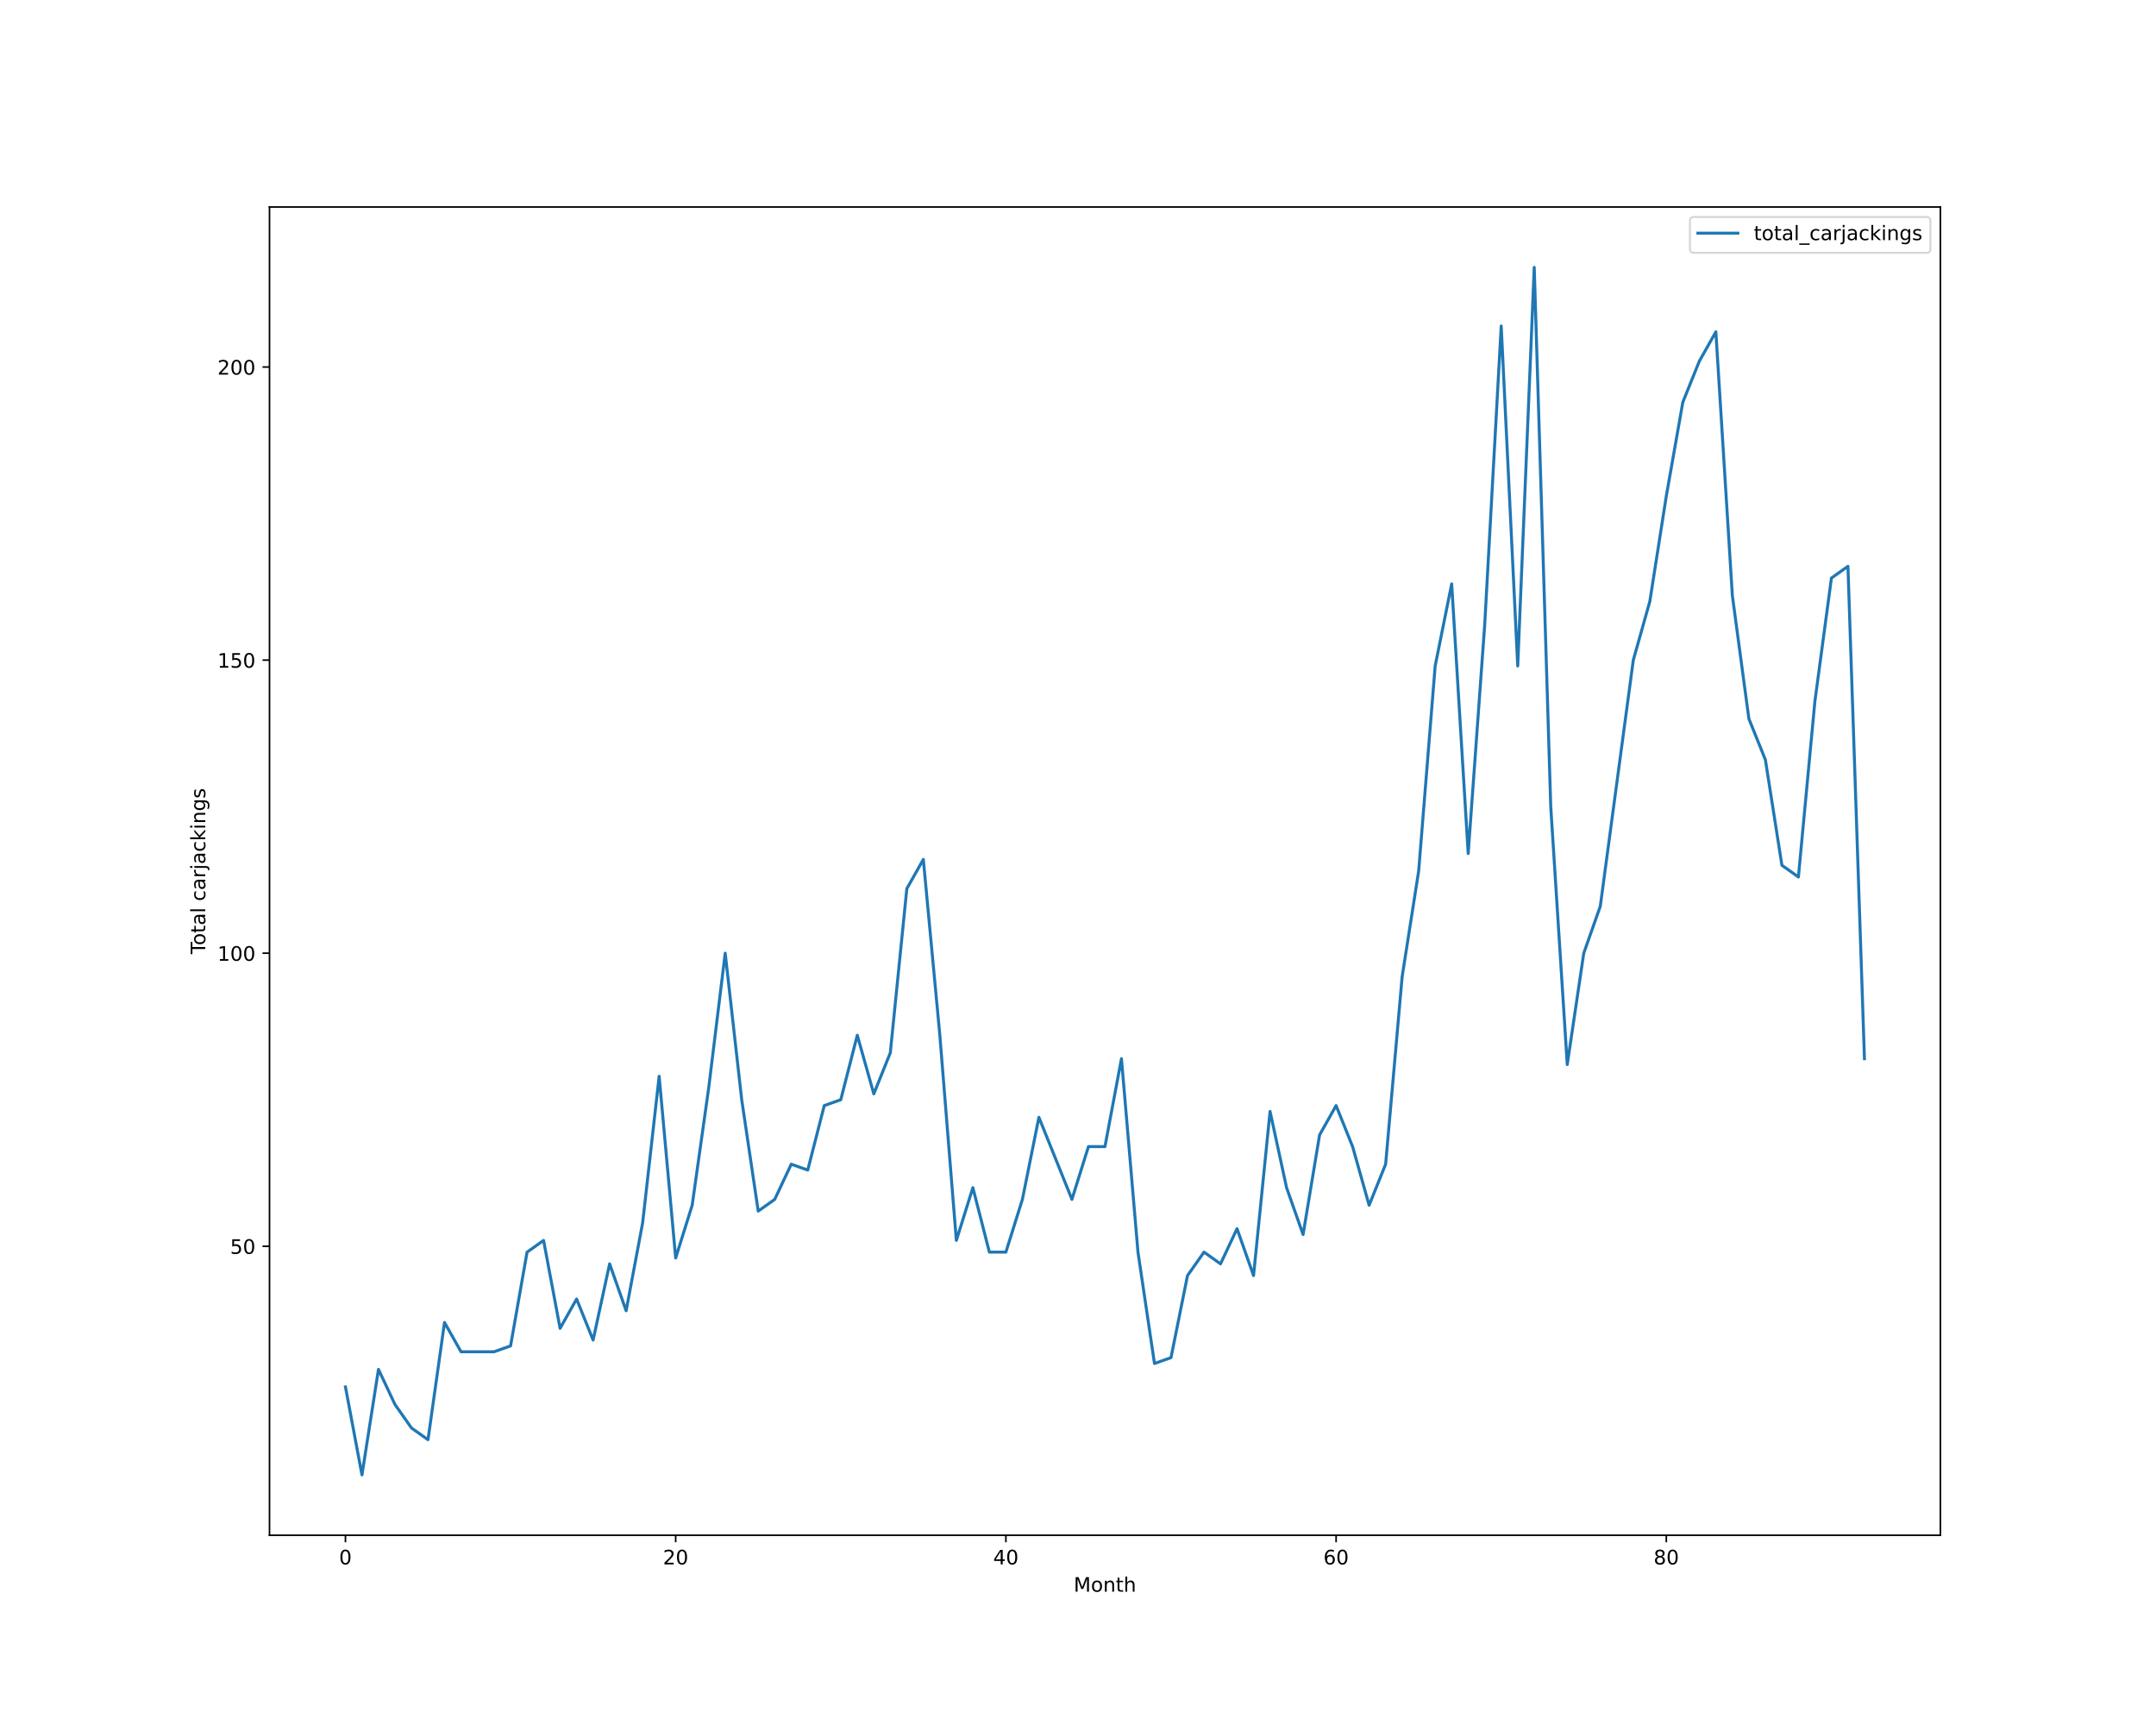
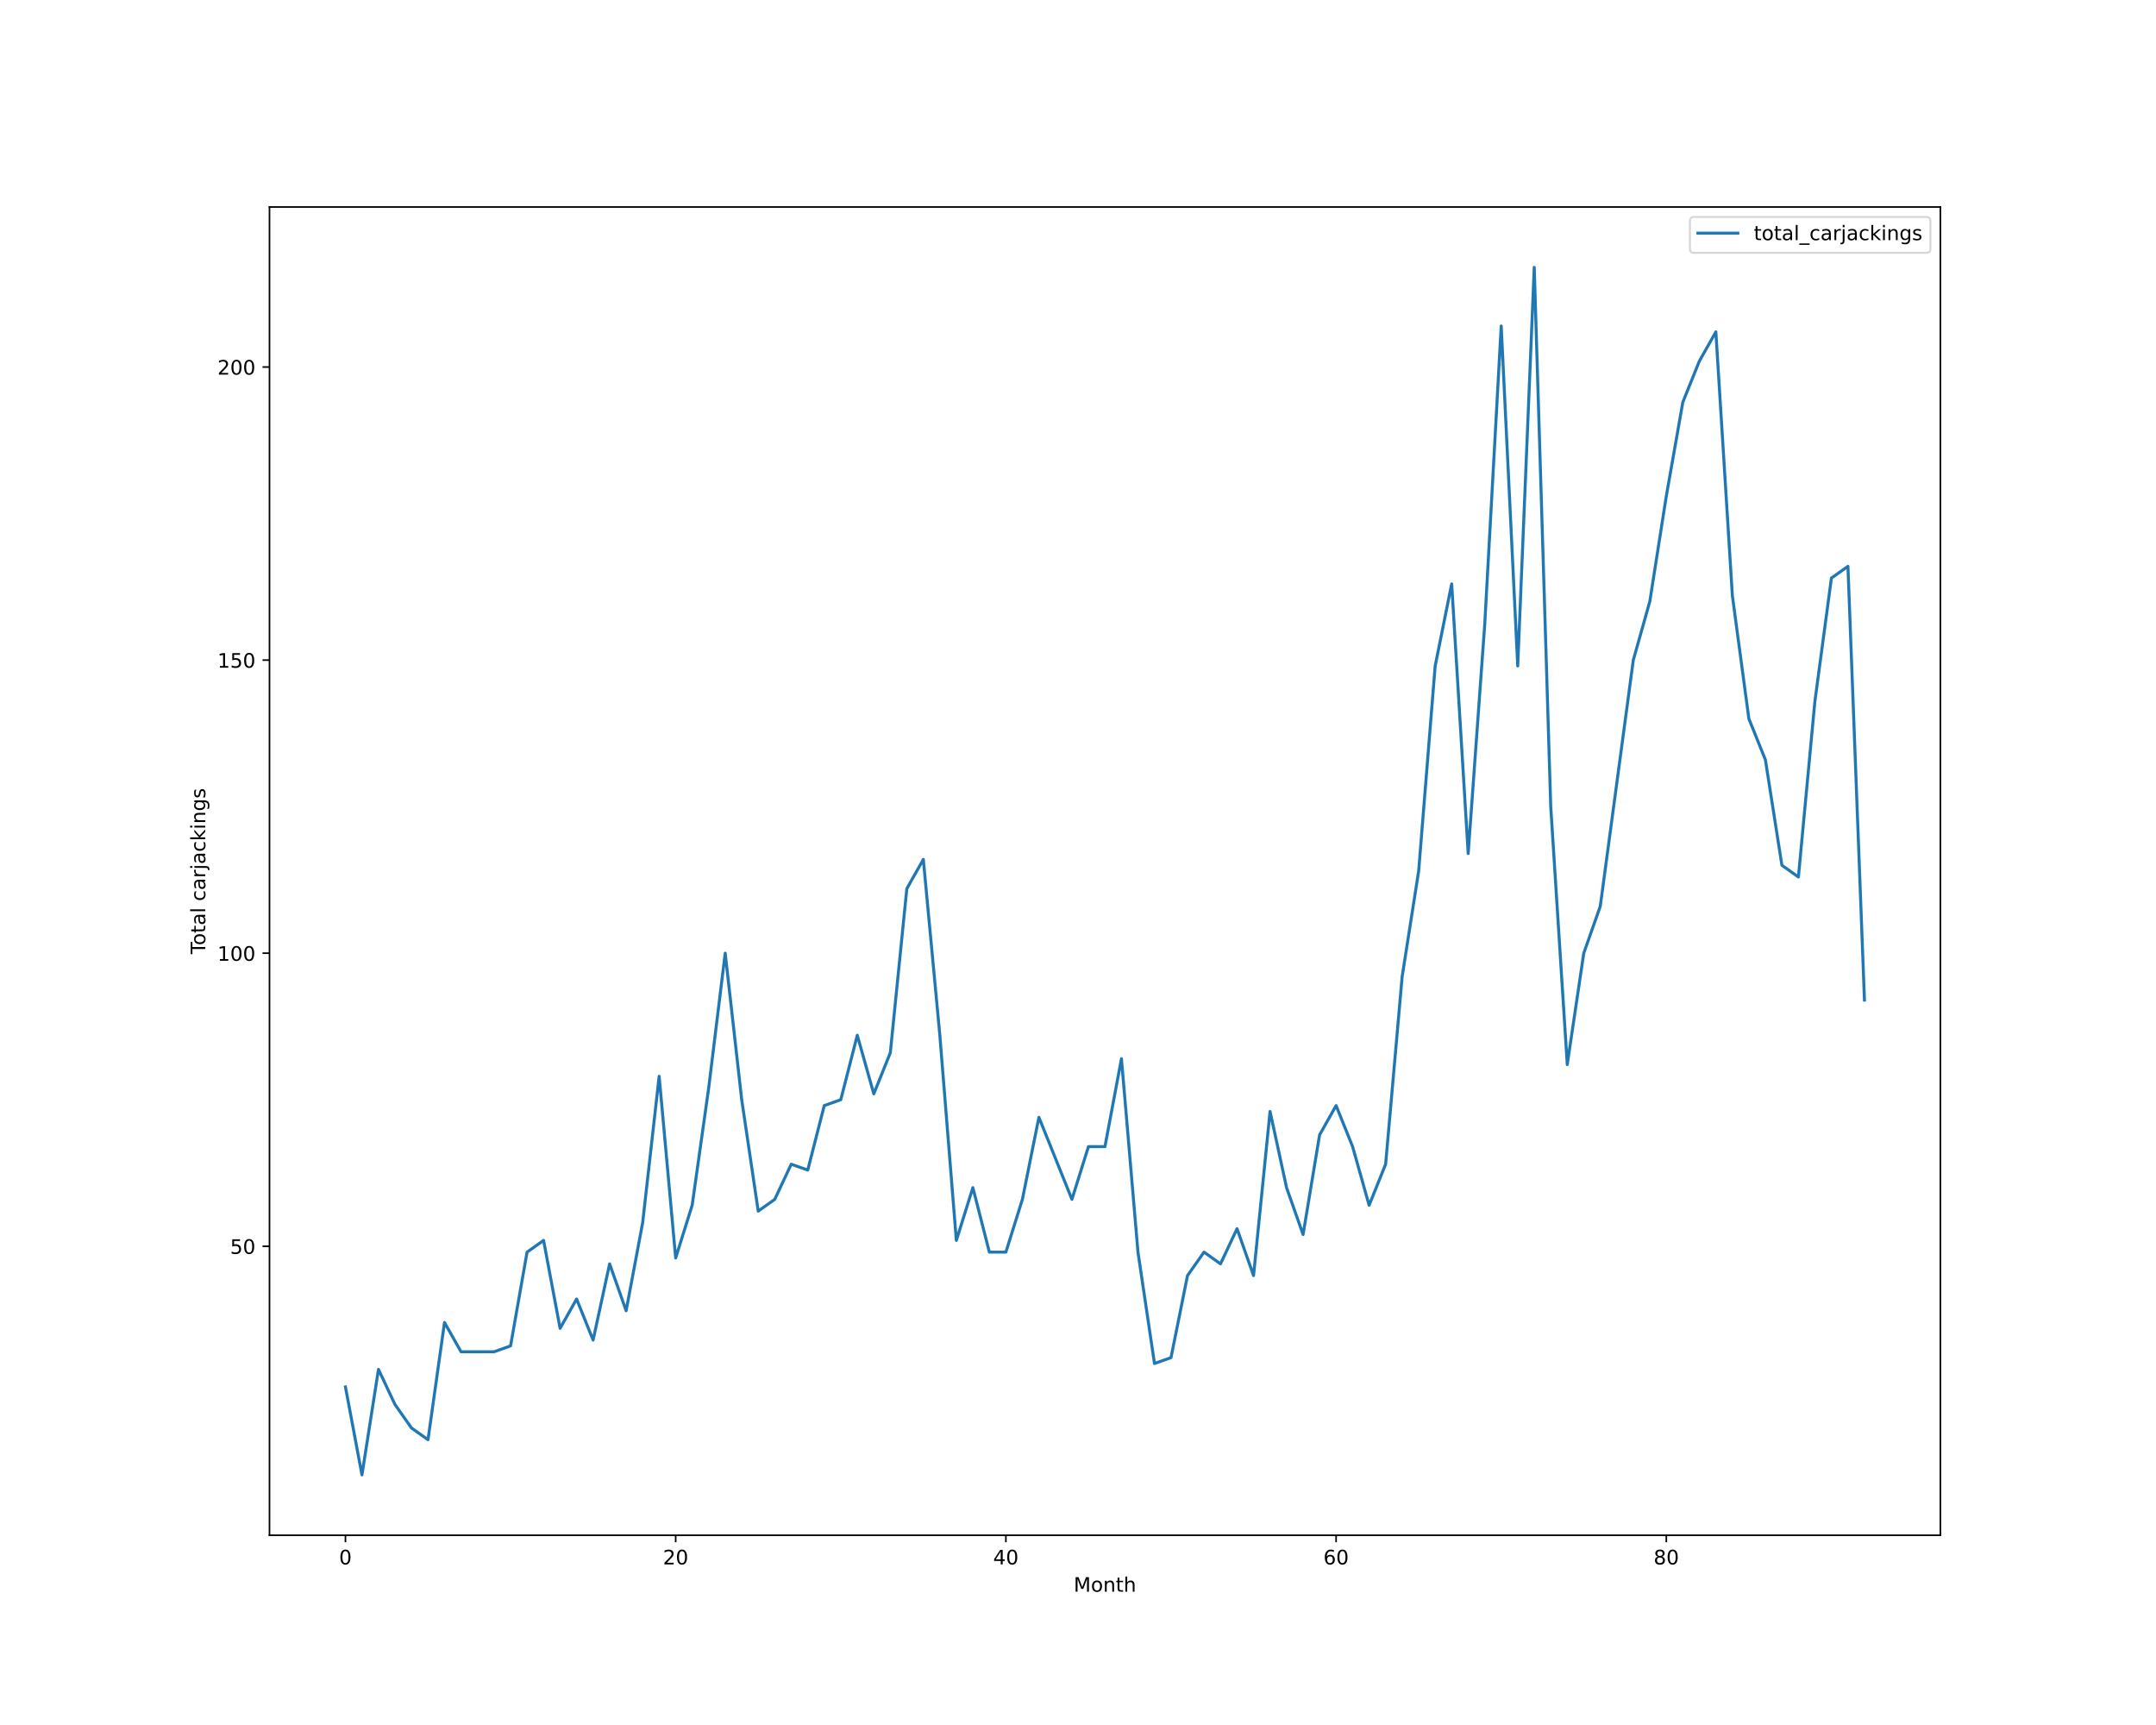
<svg xmlns="http://www.w3.org/2000/svg" xmlns:xlink="http://www.w3.org/1999/xlink" height="864pt" version="1.1" viewBox="0 0 1080 864" width="1080pt">
  <defs>
    <style type="text/css">*{stroke-linecap:butt;stroke-linejoin:round;}</style>
  </defs>
  <g id="figure_1">
    <g id="patch_1">
      <path d="M 0 864  L 1080 864  L 1080 0  L 0 0  z " style="fill:#ffffff;" />
    </g>
    <g id="axes_1">
      <g id="patch_2">
        <path d="M 135 768.96  L 972 768.96  L 972 103.68  L 135 103.68  z " style="fill:#ffffff;" />
      </g>
      <g id="matplotlib.axis_1">
        <g id="xtick_1">
          <g id="line2d_1">
            <defs>
-               <path d="M 0 0  L 0 3.5  " id="mf12d7fc20a" style="stroke:#000000;stroke-width:0.8;" />
-             </defs>
-             <g>
-               <use style="stroke:#000000;stroke-width:0.8;" x="173.045" xlink:href="#mf12d7fc20a" y="768.96" />
+               <path d="M 0 0  L 0 3.5  " id="meafde06eea" style="stroke:#000000;stroke-width:0.8;" />
+             </defs>
+             <g>
+               <use style="stroke:#000000;stroke-width:0.8;" x="173.045" xlink:href="#meafde06eea" y="768.96" />
            </g>
          </g>
          <g id="text_1">
            <g transform="translate(169.8642 783.5584)scale(0.1 -0.1)">
              <defs>
                <path d="M 2034 4250  Q 1547 4250 1301 3770  Q 1056 3291 1056 2328  Q 1056 1369 1301 889  Q 1547 409 2034 409  Q 2525 409 2770 889  Q 3016 1369 3016 2328  Q 3016 3291 2770 3770  Q 2525 4250 2034 4250  z M 2034 4750  Q 2819 4750 3233 4129  Q 3647 3509 3647 2328  Q 3647 1150 3233 529  Q 2819 -91 2034 -91  Q 1250 -91 836 529  Q 422 1150 422 2328  Q 422 3509 836 4129  Q 1250 4750 2034 4750  z " id="DejaVuSans-30" transform="scale(0.015625)" />
              </defs>
              <use xlink:href="#DejaVuSans-30" />
            </g>
          </g>
        </g>
        <g id="xtick_2">
          <g id="line2d_2">
            <g>
-               <use style="stroke:#000000;stroke-width:0.8;" x="338.46" xlink:href="#mf12d7fc20a" y="768.96" />
+               <use style="stroke:#000000;stroke-width:0.8;" x="338.46" xlink:href="#meafde06eea" y="768.96" />
            </g>
          </g>
          <g id="text_2">
            <g transform="translate(332.098 783.5584)scale(0.1 -0.1)">
              <defs>
                <path d="M 1228 531  L 3431 531  L 3431 0  L 469 0  L 469 531  Q 828 903 1448 1529  Q 2069 2156 2228 2338  Q 2531 2678 2651 2914  Q 2772 3150 2772 3378  Q 2772 3750 2511 3984  Q 2250 4219 1831 4219  Q 1534 4219 1204 4116  Q 875 4013 500 3803  L 500 4441  Q 881 4594 1212 4672  Q 1544 4750 1819 4750  Q 2544 4750 2975 4387  Q 3406 4025 3406 3419  Q 3406 3131 3298 2873  Q 3191 2616 2906 2266  Q 2828 2175 2409 1742  Q 1991 1309 1228 531  z " id="DejaVuSans-32" transform="scale(0.015625)" />
              </defs>
              <use xlink:href="#DejaVuSans-32" />
              <use x="63.623" xlink:href="#DejaVuSans-30" />
            </g>
          </g>
        </g>
        <g id="xtick_3">
          <g id="line2d_3">
            <g>
-               <use style="stroke:#000000;stroke-width:0.8;" x="503.875" xlink:href="#mf12d7fc20a" y="768.96" />
+               <use style="stroke:#000000;stroke-width:0.8;" x="503.875" xlink:href="#meafde06eea" y="768.96" />
            </g>
          </g>
          <g id="text_3">
            <g transform="translate(497.513 783.5584)scale(0.1 -0.1)">
              <defs>
                <path d="M 2419 4116  L 825 1625  L 2419 1625  L 2419 4116  z M 2253 4666  L 3047 4666  L 3047 1625  L 3713 1625  L 3713 1100  L 3047 1100  L 3047 0  L 2419 0  L 2419 1100  L 313 1100  L 313 1709  L 2253 4666  z " id="DejaVuSans-34" transform="scale(0.015625)" />
              </defs>
              <use xlink:href="#DejaVuSans-34" />
              <use x="63.623" xlink:href="#DejaVuSans-30" />
            </g>
          </g>
        </g>
        <g id="xtick_4">
          <g id="line2d_4">
            <g>
-               <use style="stroke:#000000;stroke-width:0.8;" x="669.291" xlink:href="#mf12d7fc20a" y="768.96" />
+               <use style="stroke:#000000;stroke-width:0.8;" x="669.291" xlink:href="#meafde06eea" y="768.96" />
            </g>
          </g>
          <g id="text_4">
            <g transform="translate(662.928 783.5584)scale(0.1 -0.1)">
              <defs>
                <path d="M 2113 2584  Q 1688 2584 1439 2293  Q 1191 2003 1191 1497  Q 1191 994 1439 701  Q 1688 409 2113 409  Q 2538 409 2786 701  Q 3034 994 3034 1497  Q 3034 2003 2786 2293  Q 2538 2584 2113 2584  z M 3366 4563  L 3366 3988  Q 3128 4100 2886 4159  Q 2644 4219 2406 4219  Q 1781 4219 1451 3797  Q 1122 3375 1075 2522  Q 1259 2794 1537 2939  Q 1816 3084 2150 3084  Q 2853 3084 3261 2657  Q 3669 2231 3669 1497  Q 3669 778 3244 343  Q 2819 -91 2113 -91  Q 1303 -91 875 529  Q 447 1150 447 2328  Q 447 3434 972 4092  Q 1497 4750 2381 4750  Q 2619 4750 2861 4703  Q 3103 4656 3366 4563  z " id="DejaVuSans-36" transform="scale(0.015625)" />
              </defs>
              <use xlink:href="#DejaVuSans-36" />
              <use x="63.623" xlink:href="#DejaVuSans-30" />
            </g>
          </g>
        </g>
        <g id="xtick_5">
          <g id="line2d_5">
            <g>
-               <use style="stroke:#000000;stroke-width:0.8;" x="834.706" xlink:href="#mf12d7fc20a" y="768.96" />
+               <use style="stroke:#000000;stroke-width:0.8;" x="834.706" xlink:href="#meafde06eea" y="768.96" />
            </g>
          </g>
          <g id="text_5">
            <g transform="translate(828.343 783.5584)scale(0.1 -0.1)">
              <defs>
                <path d="M 2034 2216  Q 1584 2216 1326 1975  Q 1069 1734 1069 1313  Q 1069 891 1326 650  Q 1584 409 2034 409  Q 2484 409 2743 651  Q 3003 894 3003 1313  Q 3003 1734 2745 1975  Q 2488 2216 2034 2216  z M 1403 2484  Q 997 2584 770 2862  Q 544 3141 544 3541  Q 544 4100 942 4425  Q 1341 4750 2034 4750  Q 2731 4750 3128 4425  Q 3525 4100 3525 3541  Q 3525 3141 3298 2862  Q 3072 2584 2669 2484  Q 3125 2378 3379 2068  Q 3634 1759 3634 1313  Q 3634 634 3220 271  Q 2806 -91 2034 -91  Q 1263 -91 848 271  Q 434 634 434 1313  Q 434 1759 690 2068  Q 947 2378 1403 2484  z M 1172 3481  Q 1172 3119 1398 2916  Q 1625 2713 2034 2713  Q 2441 2713 2670 2916  Q 2900 3119 2900 3481  Q 2900 3844 2670 4047  Q 2441 4250 2034 4250  Q 1625 4250 1398 4047  Q 1172 3844 1172 3481  z " id="DejaVuSans-38" transform="scale(0.015625)" />
              </defs>
              <use xlink:href="#DejaVuSans-38" />
              <use x="63.623" xlink:href="#DejaVuSans-30" />
            </g>
          </g>
        </g>
        <g id="text_6">
          <g transform="translate(537.8289 797.2366)scale(0.1 -0.1)">
            <defs>
              <path d="M 628 4666  L 1569 4666  L 2759 1491  L 3956 4666  L 4897 4666  L 4897 0  L 4281 0  L 4281 4097  L 3078 897  L 2444 897  L 1241 4097  L 1241 0  L 628 0  L 628 4666  z " id="DejaVuSans-4d" transform="scale(0.015625)" />
              <path d="M 1959 3097  Q 1497 3097 1228 2736  Q 959 2375 959 1747  Q 959 1119 1226 758  Q 1494 397 1959 397  Q 2419 397 2687 759  Q 2956 1122 2956 1747  Q 2956 2369 2687 2733  Q 2419 3097 1959 3097  z M 1959 3584  Q 2709 3584 3137 3096  Q 3566 2609 3566 1747  Q 3566 888 3137 398  Q 2709 -91 1959 -91  Q 1206 -91 779 398  Q 353 888 353 1747  Q 353 2609 779 3096  Q 1206 3584 1959 3584  z " id="DejaVuSans-6f" transform="scale(0.015625)" />
              <path d="M 3513 2113  L 3513 0  L 2938 0  L 2938 2094  Q 2938 2591 2744 2837  Q 2550 3084 2163 3084  Q 1697 3084 1428 2787  Q 1159 2491 1159 1978  L 1159 0  L 581 0  L 581 3500  L 1159 3500  L 1159 2956  Q 1366 3272 1645 3428  Q 1925 3584 2291 3584  Q 2894 3584 3203 3211  Q 3513 2838 3513 2113  z " id="DejaVuSans-6e" transform="scale(0.015625)" />
              <path d="M 1172 4494  L 1172 3500  L 2356 3500  L 2356 3053  L 1172 3053  L 1172 1153  Q 1172 725 1289 603  Q 1406 481 1766 481  L 2356 481  L 2356 0  L 1766 0  Q 1100 0 847 248  Q 594 497 594 1153  L 594 3053  L 172 3053  L 172 3500  L 594 3500  L 594 4494  L 1172 4494  z " id="DejaVuSans-74" transform="scale(0.015625)" />
              <path d="M 3513 2113  L 3513 0  L 2938 0  L 2938 2094  Q 2938 2591 2744 2837  Q 2550 3084 2163 3084  Q 1697 3084 1428 2787  Q 1159 2491 1159 1978  L 1159 0  L 581 0  L 581 4863  L 1159 4863  L 1159 2956  Q 1366 3272 1645 3428  Q 1925 3584 2291 3584  Q 2894 3584 3203 3211  Q 3513 2838 3513 2113  z " id="DejaVuSans-68" transform="scale(0.015625)" />
            </defs>
            <use xlink:href="#DejaVuSans-4d" />
            <use x="86.279" xlink:href="#DejaVuSans-6f" />
            <use x="147.461" xlink:href="#DejaVuSans-6e" />
            <use x="210.84" xlink:href="#DejaVuSans-74" />
            <use x="250.049" xlink:href="#DejaVuSans-68" />
          </g>
        </g>
      </g>
      <g id="matplotlib.axis_2">
        <g id="ytick_1">
          <g id="line2d_6">
            <defs>
-               <path d="M 0 0  L -3.5 0  " id="md216243cd9" style="stroke:#000000;stroke-width:0.8;" />
-             </defs>
-             <g>
-               <use style="stroke:#000000;stroke-width:0.8;" x="135" xlink:href="#md216243cd9" y="624.219" />
+               <path d="M 0 0  L -3.5 0  " id="mbb5e6af695" style="stroke:#000000;stroke-width:0.8;" />
+             </defs>
+             <g>
+               <use style="stroke:#000000;stroke-width:0.8;" x="135" xlink:href="#mbb5e6af695" y="624.219" />
            </g>
          </g>
          <g id="text_7">
            <g transform="translate(115.275 628.0182)scale(0.1 -0.1)">
              <defs>
                <path d="M 691 4666  L 3169 4666  L 3169 4134  L 1269 4134  L 1269 2991  Q 1406 3038 1543 3061  Q 1681 3084 1819 3084  Q 2600 3084 3056 2656  Q 3513 2228 3513 1497  Q 3513 744 3044 326  Q 2575 -91 1722 -91  Q 1428 -91 1123 -41  Q 819 9 494 109  L 494 744  Q 775 591 1075 516  Q 1375 441 1709 441  Q 2250 441 2565 725  Q 2881 1009 2881 1497  Q 2881 1984 2565 2268  Q 2250 2553 1709 2553  Q 1456 2553 1204 2497  Q 953 2441 691 2322  L 691 4666  z " id="DejaVuSans-35" transform="scale(0.015625)" />
              </defs>
              <use xlink:href="#DejaVuSans-35" />
              <use x="63.623" xlink:href="#DejaVuSans-30" />
            </g>
          </g>
        </g>
        <g id="ytick_2">
          <g id="line2d_7">
            <g>
-               <use style="stroke:#000000;stroke-width:0.8;" x="135" xlink:href="#md216243cd9" y="477.423" />
+               <use style="stroke:#000000;stroke-width:0.8;" x="135" xlink:href="#mbb5e6af695" y="477.423" />
            </g>
          </g>
          <g id="text_8">
            <g transform="translate(108.9125 481.2221)scale(0.1 -0.1)">
              <defs>
                <path d="M 794 531  L 1825 531  L 1825 4091  L 703 3866  L 703 4441  L 1819 4666  L 2450 4666  L 2450 531  L 3481 531  L 3481 0  L 794 0  L 794 531  z " id="DejaVuSans-31" transform="scale(0.015625)" />
              </defs>
              <use xlink:href="#DejaVuSans-31" />
              <use x="63.623" xlink:href="#DejaVuSans-30" />
              <use x="127.246" xlink:href="#DejaVuSans-30" />
            </g>
          </g>
        </g>
        <g id="ytick_3">
          <g id="line2d_8">
            <g>
-               <use style="stroke:#000000;stroke-width:0.8;" x="135" xlink:href="#md216243cd9" y="330.627" />
+               <use style="stroke:#000000;stroke-width:0.8;" x="135" xlink:href="#mbb5e6af695" y="330.627" />
            </g>
          </g>
          <g id="text_9">
            <g transform="translate(108.9125 334.426)scale(0.1 -0.1)">
              <use xlink:href="#DejaVuSans-31" />
              <use x="63.623" xlink:href="#DejaVuSans-35" />
              <use x="127.246" xlink:href="#DejaVuSans-30" />
            </g>
          </g>
        </g>
        <g id="ytick_4">
          <g id="line2d_9">
            <g>
-               <use style="stroke:#000000;stroke-width:0.8;" x="135" xlink:href="#md216243cd9" y="183.831" />
+               <use style="stroke:#000000;stroke-width:0.8;" x="135" xlink:href="#mbb5e6af695" y="183.831" />
            </g>
          </g>
          <g id="text_10">
            <g transform="translate(108.9125 187.6299)scale(0.1 -0.1)">
              <use xlink:href="#DejaVuSans-32" />
              <use x="63.623" xlink:href="#DejaVuSans-30" />
              <use x="127.246" xlink:href="#DejaVuSans-30" />
            </g>
          </g>
        </g>
        <g id="text_11">
          <g transform="translate(102.8328 477.8888)rotate(-90)scale(0.1 -0.1)">
            <defs>
              <path d="M -19 4666  L 3928 4666  L 3928 4134  L 2272 4134  L 2272 0  L 1638 0  L 1638 4134  L -19 4134  L -19 4666  z " id="DejaVuSans-54" transform="scale(0.015625)" />
              <path d="M 2194 1759  Q 1497 1759 1228 1600  Q 959 1441 959 1056  Q 959 750 1161 570  Q 1363 391 1709 391  Q 2188 391 2477 730  Q 2766 1069 2766 1631  L 2766 1759  L 2194 1759  z M 3341 1997  L 3341 0  L 2766 0  L 2766 531  Q 2569 213 2275 61  Q 1981 -91 1556 -91  Q 1019 -91 701 211  Q 384 513 384 1019  Q 384 1609 779 1909  Q 1175 2209 1959 2209  L 2766 2209  L 2766 2266  Q 2766 2663 2505 2880  Q 2244 3097 1772 3097  Q 1472 3097 1187 3025  Q 903 2953 641 2809  L 641 3341  Q 956 3463 1253 3523  Q 1550 3584 1831 3584  Q 2591 3584 2966 3190  Q 3341 2797 3341 1997  z " id="DejaVuSans-61" transform="scale(0.015625)" />
              <path d="M 603 4863  L 1178 4863  L 1178 0  L 603 0  L 603 4863  z " id="DejaVuSans-6c" transform="scale(0.015625)" />
              <path id="DejaVuSans-20" transform="scale(0.015625)" />
              <path d="M 3122 3366  L 3122 2828  Q 2878 2963 2633 3030  Q 2388 3097 2138 3097  Q 1578 3097 1268 2742  Q 959 2388 959 1747  Q 959 1106 1268 751  Q 1578 397 2138 397  Q 2388 397 2633 464  Q 2878 531 3122 666  L 3122 134  Q 2881 22 2623 -34  Q 2366 -91 2075 -91  Q 1284 -91 818 406  Q 353 903 353 1747  Q 353 2603 823 3093  Q 1294 3584 2113 3584  Q 2378 3584 2631 3529  Q 2884 3475 3122 3366  z " id="DejaVuSans-63" transform="scale(0.015625)" />
              <path d="M 2631 2963  Q 2534 3019 2420 3045  Q 2306 3072 2169 3072  Q 1681 3072 1420 2755  Q 1159 2438 1159 1844  L 1159 0  L 581 0  L 581 3500  L 1159 3500  L 1159 2956  Q 1341 3275 1631 3429  Q 1922 3584 2338 3584  Q 2397 3584 2469 3576  Q 2541 3569 2628 3553  L 2631 2963  z " id="DejaVuSans-72" transform="scale(0.015625)" />
              <path d="M 603 3500  L 1178 3500  L 1178 -63  Q 1178 -731 923 -1031  Q 669 -1331 103 -1331  L -116 -1331  L -116 -844  L 38 -844  Q 366 -844 484 -692  Q 603 -541 603 -63  L 603 3500  z M 603 4863  L 1178 4863  L 1178 4134  L 603 4134  L 603 4863  z " id="DejaVuSans-6a" transform="scale(0.015625)" />
              <path d="M 581 4863  L 1159 4863  L 1159 1991  L 2875 3500  L 3609 3500  L 1753 1863  L 3688 0  L 2938 0  L 1159 1709  L 1159 0  L 581 0  L 581 4863  z " id="DejaVuSans-6b" transform="scale(0.015625)" />
              <path d="M 603 3500  L 1178 3500  L 1178 0  L 603 0  L 603 3500  z M 603 4863  L 1178 4863  L 1178 4134  L 603 4134  L 603 4863  z " id="DejaVuSans-69" transform="scale(0.015625)" />
              <path d="M 2906 1791  Q 2906 2416 2648 2759  Q 2391 3103 1925 3103  Q 1463 3103 1205 2759  Q 947 2416 947 1791  Q 947 1169 1205 825  Q 1463 481 1925 481  Q 2391 481 2648 825  Q 2906 1169 2906 1791  z M 3481 434  Q 3481 -459 3084 -895  Q 2688 -1331 1869 -1331  Q 1566 -1331 1297 -1286  Q 1028 -1241 775 -1147  L 775 -588  Q 1028 -725 1275 -790  Q 1522 -856 1778 -856  Q 2344 -856 2625 -561  Q 2906 -266 2906 331  L 2906 616  Q 2728 306 2450 153  Q 2172 0 1784 0  Q 1141 0 747 490  Q 353 981 353 1791  Q 353 2603 747 3093  Q 1141 3584 1784 3584  Q 2172 3584 2450 3431  Q 2728 3278 2906 2969  L 2906 3500  L 3481 3500  L 3481 434  z " id="DejaVuSans-67" transform="scale(0.015625)" />
              <path d="M 2834 3397  L 2834 2853  Q 2591 2978 2328 3040  Q 2066 3103 1784 3103  Q 1356 3103 1142 2972  Q 928 2841 928 2578  Q 928 2378 1081 2264  Q 1234 2150 1697 2047  L 1894 2003  Q 2506 1872 2764 1633  Q 3022 1394 3022 966  Q 3022 478 2636 193  Q 2250 -91 1575 -91  Q 1294 -91 989 -36  Q 684 19 347 128  L 347 722  Q 666 556 975 473  Q 1284 391 1588 391  Q 1994 391 2212 530  Q 2431 669 2431 922  Q 2431 1156 2273 1281  Q 2116 1406 1581 1522  L 1381 1569  Q 847 1681 609 1914  Q 372 2147 372 2553  Q 372 3047 722 3315  Q 1072 3584 1716 3584  Q 2034 3584 2315 3537  Q 2597 3491 2834 3397  z " id="DejaVuSans-73" transform="scale(0.015625)" />
            </defs>
            <use xlink:href="#DejaVuSans-54" />
            <use x="44.084" xlink:href="#DejaVuSans-6f" />
            <use x="105.266" xlink:href="#DejaVuSans-74" />
            <use x="144.475" xlink:href="#DejaVuSans-61" />
            <use x="205.754" xlink:href="#DejaVuSans-6c" />
            <use x="233.537" xlink:href="#DejaVuSans-20" />
            <use x="265.324" xlink:href="#DejaVuSans-63" />
            <use x="320.305" xlink:href="#DejaVuSans-61" />
            <use x="381.584" xlink:href="#DejaVuSans-72" />
            <use x="422.697" xlink:href="#DejaVuSans-6a" />
            <use x="450.48" xlink:href="#DejaVuSans-61" />
            <use x="511.76" xlink:href="#DejaVuSans-63" />
            <use x="566.74" xlink:href="#DejaVuSans-6b" />
            <use x="624.65" xlink:href="#DejaVuSans-69" />
            <use x="652.434" xlink:href="#DejaVuSans-6e" />
            <use x="715.812" xlink:href="#DejaVuSans-67" />
            <use x="779.289" xlink:href="#DejaVuSans-73" />
          </g>
        </g>
      </g>
      <g id="line2d_10">
-         <path clip-path="url(#paa08d0d6f4)" d="M 173.045 694.681  L 181.316 738.72  L 189.587 685.873  L 197.858 703.489  L 206.128 715.233  L 214.399 721.104  L 222.67 662.386  L 230.941 677.066  L 239.211 677.066  L 247.482 677.066  L 255.753 674.13  L 264.024 627.155  L 272.294 621.283  L 280.565 665.322  L 288.836 650.642  L 297.107 671.194  L 305.377 633.027  L 313.648 656.514  L 321.919 612.475  L 330.19 539.077  L 338.46 630.091  L 346.731 603.668  L 355.002 544.949  L 363.273 477.423  L 371.543 550.821  L 379.814 606.603  L 388.085 600.732  L 396.356 583.116  L 404.626 586.052  L 412.897 553.757  L 421.168 550.821  L 429.439 518.526  L 437.709 547.885  L 445.98 527.334  L 454.251 445.128  L 462.522 430.448  L 470.792 518.526  L 479.063 621.283  L 487.334 594.86  L 495.605 627.155  L 503.875 627.155  L 512.146 600.732  L 520.417 559.629  L 528.688 580.18  L 536.958 600.732  L 545.229 574.308  L 553.5 574.308  L 561.771 530.27  L 570.042 627.155  L 578.312 682.937  L 586.583 680.002  L 594.854 638.899  L 603.125 627.155  L 611.395 633.027  L 619.666 615.411  L 627.937 638.899  L 636.208 556.693  L 644.478 594.86  L 652.749 618.347  L 661.02 568.437  L 669.291 553.757  L 677.561 574.308  L 685.832 603.668  L 694.103 583.116  L 702.374 489.167  L 710.644 436.32  L 718.915 333.563  L 727.186 292.46  L 735.457 427.512  L 743.727 313.011  L 751.998 163.279  L 760.269 333.563  L 768.54 133.92  L 776.81 404.025  L 785.081 533.205  L 793.352 477.423  L 801.623 453.936  L 809.893 392.281  L 818.164 330.627  L 826.435 301.268  L 834.706 248.421  L 842.976 201.446  L 851.247 180.895  L 859.518 166.215  L 867.789 298.332  L 876.059 359.986  L 884.33 380.537  L 892.601 433.384  L 900.872 439.256  L 909.142 351.178  L 917.413 289.524  L 925.684 283.652  L 933.955 530.27  " style="fill:none;stroke:#1f77b4;stroke-linecap:square;stroke-width:1.5;" />
+         <path clip-path="url(#p8b8640a69f)" d="M 173.045 694.681  L 181.316 738.72  L 189.587 685.873  L 197.858 703.489  L 206.128 715.233  L 214.399 721.104  L 222.67 662.386  L 230.941 677.066  L 239.211 677.066  L 247.482 677.066  L 255.753 674.13  L 264.024 627.155  L 272.294 621.283  L 280.565 665.322  L 288.836 650.642  L 297.107 671.194  L 305.377 633.027  L 313.648 656.514  L 321.919 612.475  L 330.19 539.077  L 338.46 630.091  L 346.731 603.668  L 355.002 544.949  L 363.273 477.423  L 371.543 550.821  L 379.814 606.603  L 388.085 600.732  L 396.356 583.116  L 404.626 586.052  L 412.897 553.757  L 421.168 550.821  L 429.439 518.526  L 437.709 547.885  L 445.98 527.334  L 454.251 445.128  L 462.522 430.448  L 470.792 518.526  L 479.063 621.283  L 487.334 594.86  L 495.605 627.155  L 503.875 627.155  L 512.146 600.732  L 520.417 559.629  L 528.688 580.18  L 536.958 600.732  L 545.229 574.308  L 553.5 574.308  L 561.771 530.27  L 570.042 627.155  L 578.312 682.937  L 586.583 680.002  L 594.854 638.899  L 603.125 627.155  L 611.395 633.027  L 619.666 615.411  L 627.937 638.899  L 636.208 556.693  L 644.478 594.86  L 652.749 618.347  L 661.02 568.437  L 669.291 553.757  L 677.561 574.308  L 685.832 603.668  L 694.103 583.116  L 702.374 489.167  L 710.644 436.32  L 718.915 333.563  L 727.186 292.46  L 735.457 427.512  L 743.727 313.011  L 751.998 163.279  L 760.269 333.563  L 768.54 133.92  L 776.81 404.025  L 785.081 533.205  L 793.352 477.423  L 801.623 453.936  L 809.893 392.281  L 818.164 330.627  L 826.435 301.268  L 834.706 248.421  L 842.976 201.446  L 851.247 180.895  L 859.518 166.215  L 867.789 298.332  L 876.059 359.986  L 884.33 380.537  L 892.601 433.384  L 900.872 439.256  L 909.142 351.178  L 917.413 289.524  L 925.684 283.652  L 933.955 500.91  " style="fill:none;stroke:#1f77b4;stroke-linecap:square;stroke-width:1.5;" />
      </g>
      <g id="patch_3">
        <path d="M 135 768.96  L 135 103.68  " style="fill:none;stroke:#000000;stroke-linecap:square;stroke-linejoin:miter;stroke-width:0.8;" />
      </g>
      <g id="patch_4">
        <path d="M 972 768.96  L 972 103.68  " style="fill:none;stroke:#000000;stroke-linecap:square;stroke-linejoin:miter;stroke-width:0.8;" />
      </g>
      <g id="patch_5">
        <path d="M 135 768.96  L 972 768.96  " style="fill:none;stroke:#000000;stroke-linecap:square;stroke-linejoin:miter;stroke-width:0.8;" />
      </g>
      <g id="patch_6">
        <path d="M 135 103.68  L 972 103.68  " style="fill:none;stroke:#000000;stroke-linecap:square;stroke-linejoin:miter;stroke-width:0.8;" />
      </g>
      <g id="legend_1">
        <g id="patch_7">
          <path d="M 848.528 126.636  L 965 126.636  Q 967 126.636 967 124.636  L 967 110.68  Q 967 108.68 965 108.68  L 848.528 108.68  Q 846.528 108.68 846.528 110.68  L 846.528 124.636  Q 846.528 126.636 848.528 126.636  z " style="fill:#ffffff;opacity:0.8;stroke:#cccccc;stroke-linejoin:miter;" />
        </g>
        <g id="line2d_11">
          <path d="M 850.528 116.778  L 870.528 116.778  " style="fill:none;stroke:#1f77b4;stroke-linecap:square;stroke-width:1.5;" />
        </g>
        <g id="line2d_12" />
        <g id="text_12">
          <g transform="translate(878.5281 120.2784)scale(0.1 -0.1)">
            <defs>
              <path d="M 3263 -1063  L 3263 -1509  L -63 -1509  L -63 -1063  L 3263 -1063  z " id="DejaVuSans-5f" transform="scale(0.015625)" />
            </defs>
            <use xlink:href="#DejaVuSans-74" />
            <use x="39.209" xlink:href="#DejaVuSans-6f" />
            <use x="100.391" xlink:href="#DejaVuSans-74" />
            <use x="139.6" xlink:href="#DejaVuSans-61" />
            <use x="200.879" xlink:href="#DejaVuSans-6c" />
            <use x="228.662" xlink:href="#DejaVuSans-5f" />
            <use x="278.662" xlink:href="#DejaVuSans-63" />
            <use x="333.643" xlink:href="#DejaVuSans-61" />
            <use x="394.922" xlink:href="#DejaVuSans-72" />
            <use x="436.035" xlink:href="#DejaVuSans-6a" />
            <use x="463.818" xlink:href="#DejaVuSans-61" />
            <use x="525.098" xlink:href="#DejaVuSans-63" />
            <use x="580.078" xlink:href="#DejaVuSans-6b" />
            <use x="637.988" xlink:href="#DejaVuSans-69" />
            <use x="665.771" xlink:href="#DejaVuSans-6e" />
            <use x="729.15" xlink:href="#DejaVuSans-67" />
            <use x="792.627" xlink:href="#DejaVuSans-73" />
          </g>
        </g>
      </g>
    </g>
  </g>
  <defs>
-     <clipPath id="paa08d0d6f4">
+     <clipPath id="p8b8640a69f">
      <rect height="665.28" width="837" x="135" y="103.68" />
    </clipPath>
  </defs>
</svg>
